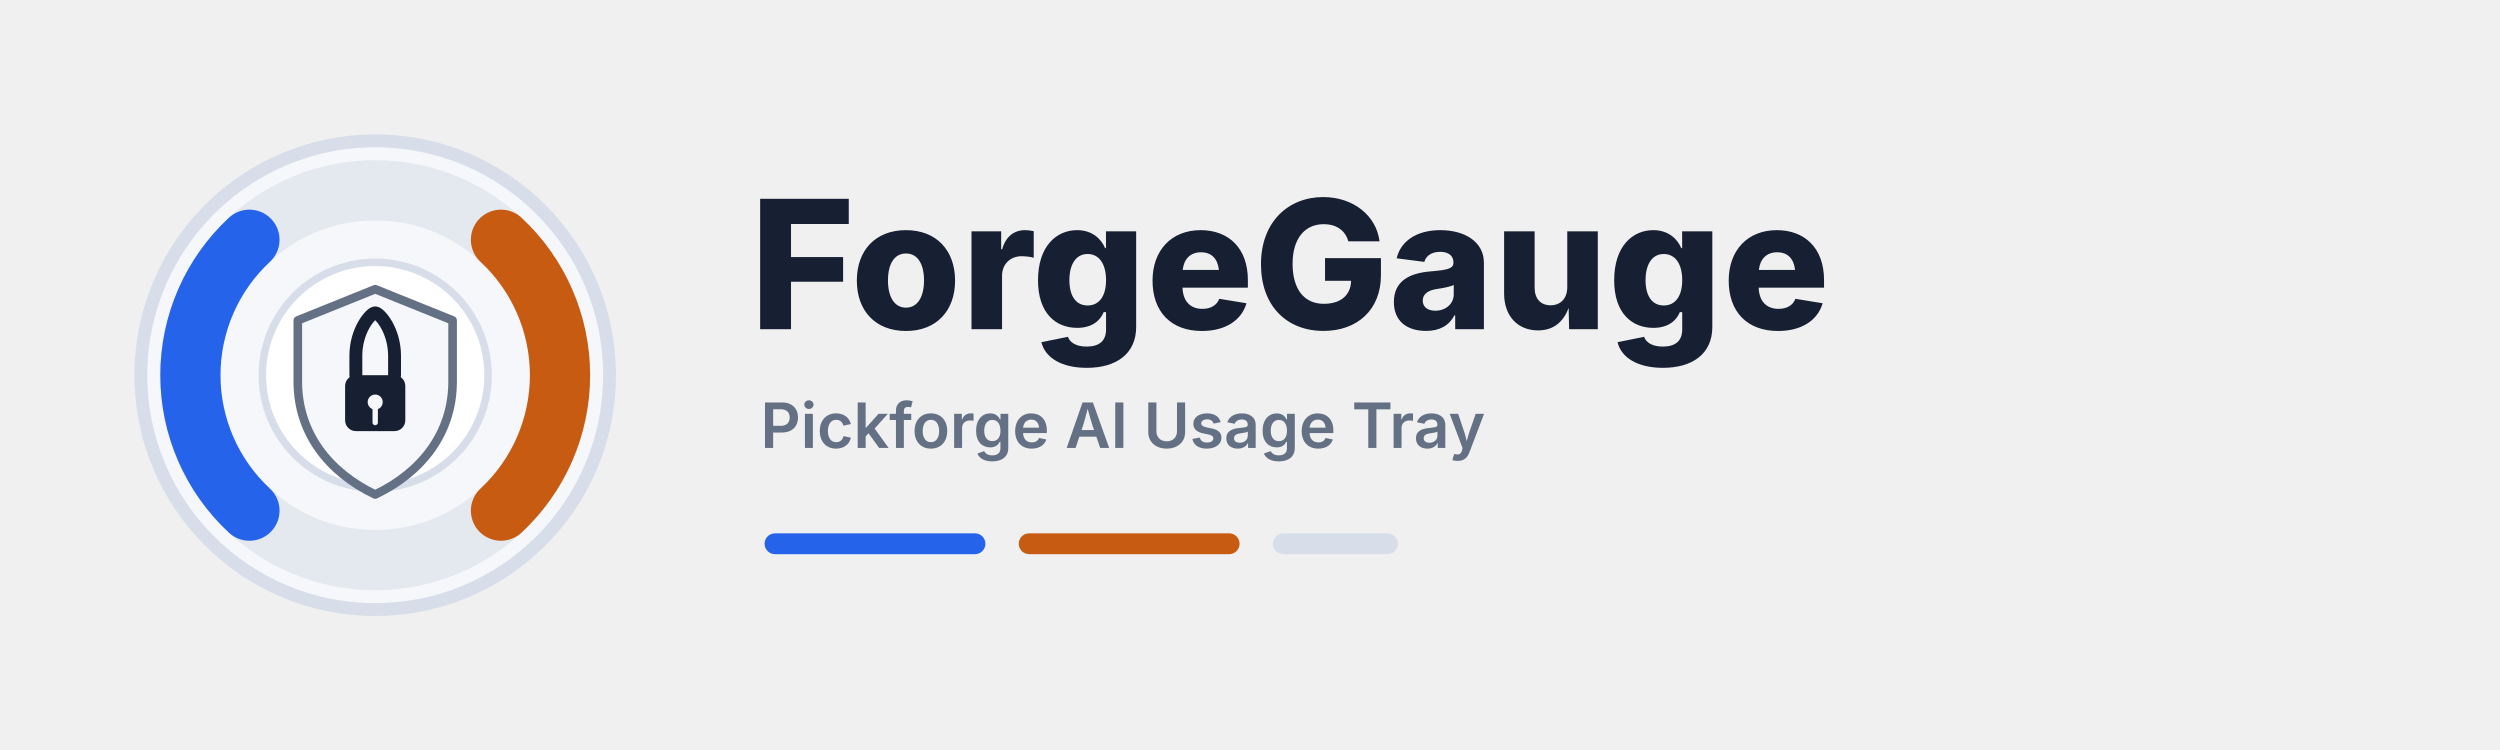
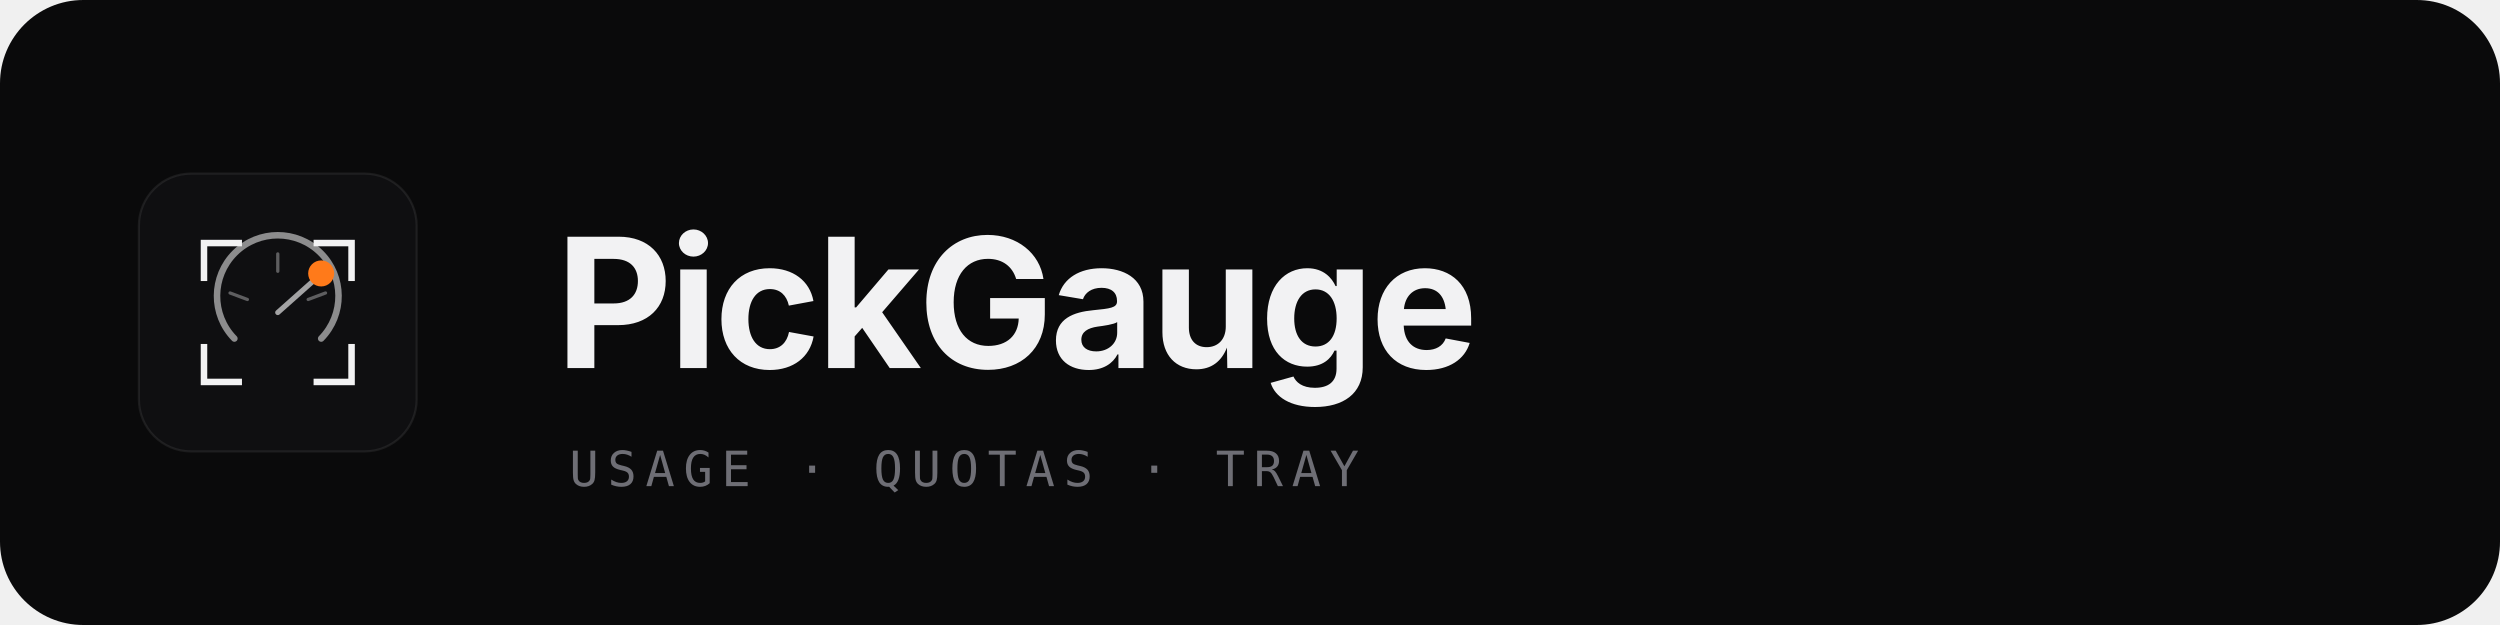
- <svg xmlns="http://www.w3.org/2000/svg" viewBox="0 0 1200 360" role="img" aria-labelledby="title desc">
-   <g transform="translate(48 48) scale(0.516)">
-     <circle cx="256" cy="256" r="218" fill="#f6f7fb" stroke="#d8dee9" stroke-width="12" />
-     <circle cx="256" cy="256" r="172" fill="none" stroke="#e4e8ef" stroke-width="56" />
-     <path d="M 139 382 A 172 172 0 0 1 139 130" fill="none" stroke="#2563eb" stroke-width="56" stroke-linecap="round" />
-     <path d="M 373 130 A 172 172 0 0 1 373 382" fill="none" stroke="#c75b12" stroke-width="56" stroke-linecap="round" />
-     <circle cx="256" cy="256" r="105" fill="#ffffff" stroke="#d8dee9" stroke-width="7" />
-     <path d="M256 176l72 29v57c0 47-28 84-72 105-44-21-72-58-72-105v-57l72-29z" fill="#f6f7fb" stroke="#647084" stroke-width="8" stroke-linejoin="round" />
-     <rect x="228" y="256" width="56" height="52" rx="10" fill="#172033" />
-     <path d="M238 256v-18c0-24 14-40 18-40s18 16 18 40v18" fill="none" stroke="#172033" stroke-width="12" stroke-linecap="round" />
-     <circle cx="256" cy="281" r="7" fill="#f6f7fb" />
-     <path d="M256 288v12" stroke="#f6f7fb" stroke-width="5" stroke-linecap="round" />
+ <svg xmlns="http://www.w3.org/2000/svg" viewBox="0 0 720 180" fill="none" role="img" aria-label="PickGauge horizontal lockup">
+   <rect width="720" height="180" rx="24" fill="#0A0A0B" />
+   <g transform="translate(40 50) scale(0.625)">
+     <rect width="128" height="128" rx="24" fill="#0F0F11" stroke="#F2F2F3" stroke-opacity="0.08" />
+     <g stroke="#F2F2F3" stroke-width="3" stroke-linecap="square" fill="none">
+       <path d="M30 48 V32 H46" />
+       <path d="M30 80 V96 H46" />
+       <path d="M82 96 H98 V80" />
+       <path d="M82 32 H98 V48" />
+     </g>
+     <path d="M44 76 A28 28 0 1 1 84 76" stroke="#F2F2F3" stroke-width="3" stroke-linecap="round" fill="none" opacity="0.55" />
+     <path d="M64 64 L82 48" stroke="#F2F2F3" stroke-width="2.4" stroke-linecap="round" opacity="0.65" />
+     <g stroke="#F2F2F3" stroke-width="1.5" stroke-linecap="round" opacity="0.35">
+       <line x1="64" y1="37" x2="64" y2="45" />
+       <line x1="42" y1="55" x2="50" y2="58" />
+       <line x1="86" y1="55" x2="78" y2="58" />
+     </g>
+     <circle cx="84" cy="46" r="6" fill="#FF7A1A" />
  </g>
-   <text x="360" y="158" fill="#172033" font-family="Inter, Segoe UI, Arial, sans-serif" font-size="86" font-weight="800">ForgeGauge</text>
-   <text x="365" y="215" fill="#647084" font-family="Inter, Segoe UI, Arial, sans-serif" font-size="30" font-weight="600">Pickforge AI Usage Tray</text>
-   <g transform="translate(367 256)">
-     <rect width="106" height="10" rx="5" fill="#2563eb" />
-     <rect x="122" width="106" height="10" rx="5" fill="#c75b12" />
-     <rect x="244" width="60" height="10" rx="5" fill="#d8dee9" />
-   </g>
+   <text x="160" y="106" fill="#F2F2F3" font-family="Geist, Inter, Arial, sans-serif" font-size="52" font-weight="750" letter-spacing="-0.02em">PickGauge</text>
+   <text x="164" y="140" fill="#6E6E75" font-family="Geist Mono, JetBrains Mono, monospace" font-size="14" font-weight="500" letter-spacing="0.18em">USAGE · QUOTAS · TRAY</text>
</svg>
